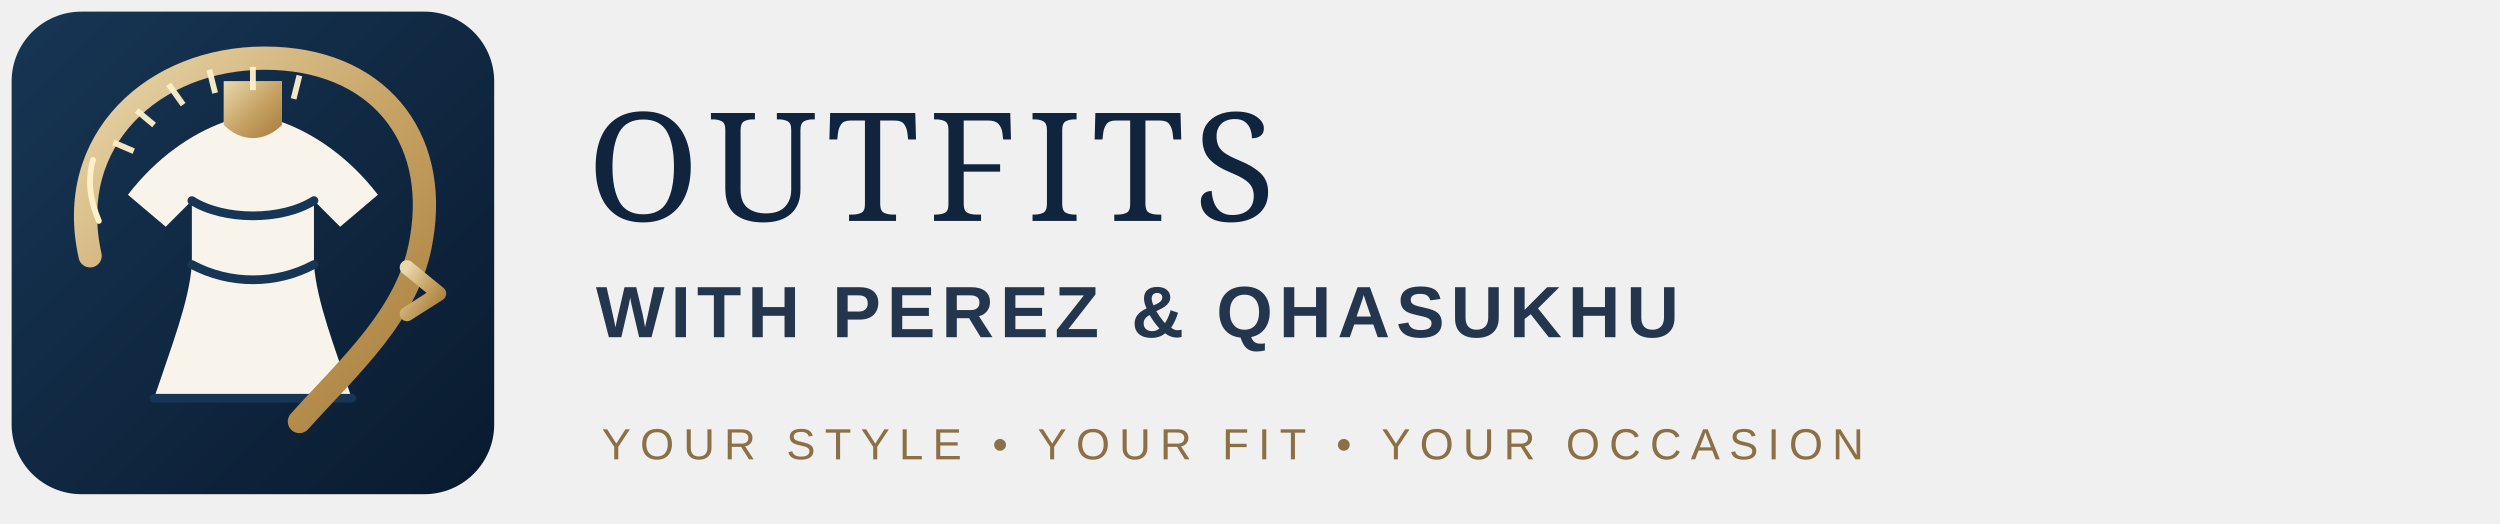
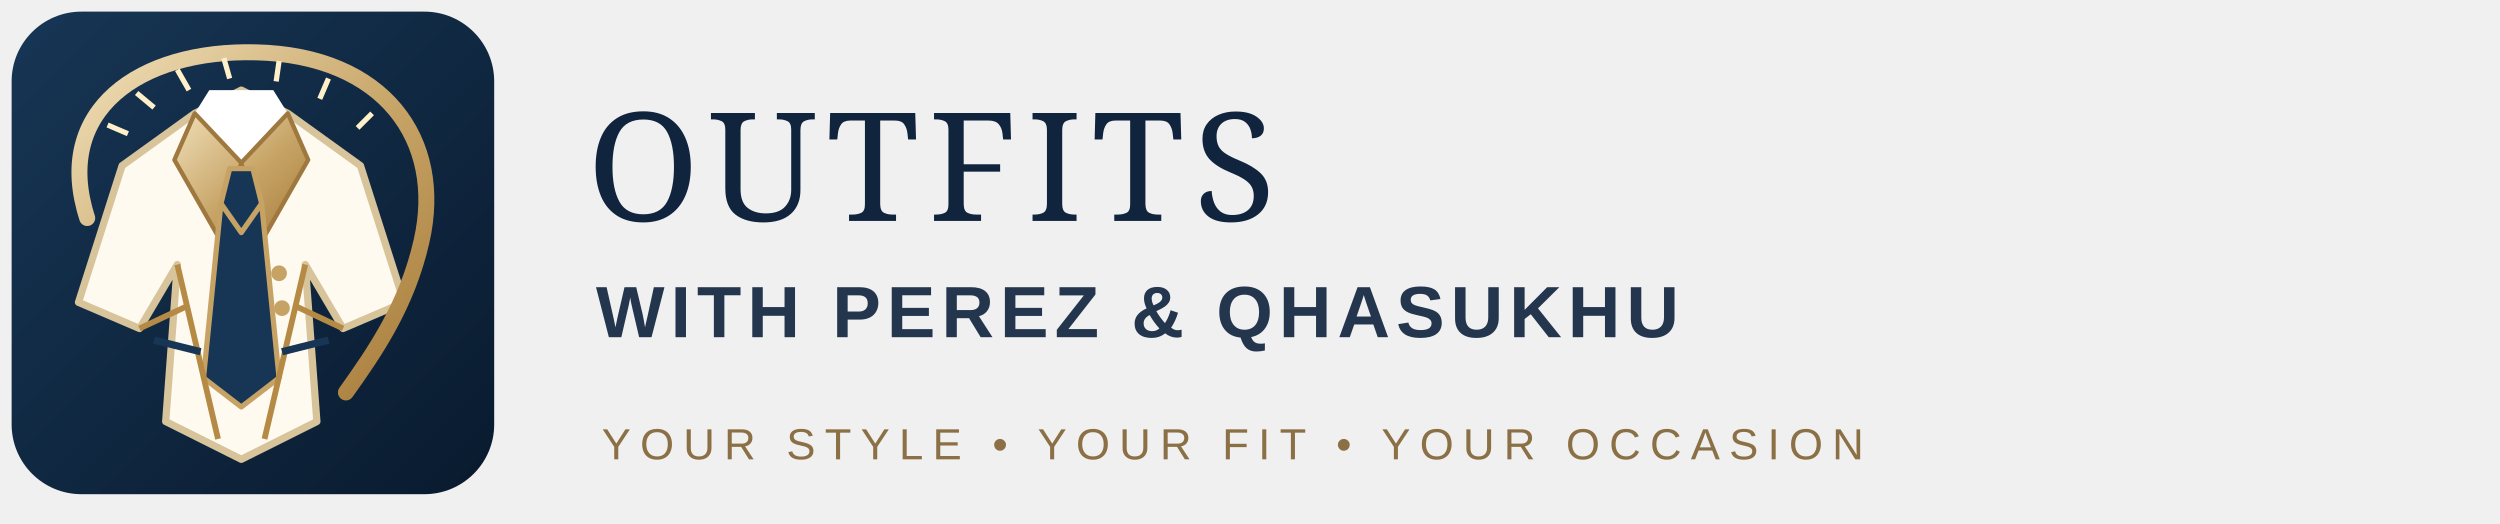
<svg xmlns="http://www.w3.org/2000/svg" viewBox="0 0 860 180" role="img" aria-labelledby="title desc">
  <defs>
    <linearGradient id="gold" x1="0" y1="0" x2="1" y2="1">
-       <stop offset="0" stop-color="#ead8ad" />
-       <stop offset=".52" stop-color="#c6a365" />
+       <stop offset="0" stop-color="#f0dfb8" />
+       <stop offset=".55" stop-color="#c6a365" />
      <stop offset="1" stop-color="#a77c3b" />
    </linearGradient>
    <linearGradient id="navy" x1="0" y1="0" x2="1" y2="1">
      <stop offset="0" stop-color="#173655" />
      <stop offset="1" stop-color="#091a2e" />
    </linearGradient>
  </defs>
  <rect x="4" y="4" width="166" height="166" rx="24" fill="url(#navy)" />
-   <path d="M77 28 L77 42 C66 46 54 54 44 67 L57 78 L66 69 L66 91 C65 104 59 119 53 137 L121 137 C115 119 109 104 108 91 L108 69 L117 78 L130 67 C120 54 108 46 97 42 L97 28 Z" fill="#fffaf0" opacity=".97" />
-   <path d="M77 28 L97 28 L97 43 C91 49 83 49 77 43 Z" fill="url(#gold)" />
-   <path d="M66 69 C77 76 97 76 108 69 M66 91 C79 98 95 98 108 91 M53 137 H121" fill="none" stroke="#173655" stroke-width="3" stroke-linecap="round" />
-   <path d="M31 88 C22 48 53 20 91 20 C130 20 151 47 145 82 C141 108 120 126 103 145" fill="none" stroke="url(#gold)" stroke-width="8" stroke-linecap="round" />
-   <path d="M34 76 C31 69 30 62 32 55" fill="none" stroke="#fff0c9" stroke-width="2" stroke-linecap="round" />
-   <path d="M140 92 L151 101 L140 108" fill="none" stroke="url(#gold)" stroke-width="5" stroke-linecap="round" stroke-linejoin="round" />
-   <g stroke="#fff0c9" stroke-width="2" opacity=".95">
-     <path d="M39 49l7 3 M47 38l6 5 M58 29l5 7 M72 24l2 8 M87 23v8 M103 26l-2 8" />
+   <path d="M83 31 L67 39 L42 57 L27 104 L48 113 L61 91 L57 145 L83 158 L109 145 L105 91 L118 113 L139 104 L124 57 L99 39 Z" fill="#fffaf0" stroke="#d8c49a" stroke-width="2.5" stroke-linejoin="round" />
+   <path d="M67 39 L83 56 L99 39 L94 31 L72 31 Z" fill="#ffffff" />
+   <path d="M67 39 L83 56 L76 83 L60 55 Z M99 39 L83 56 L90 83 L106 55 Z" fill="url(#gold)" stroke="#9e783e" stroke-width="1.5" stroke-linejoin="round" />
+   <path d="M79 58 L87 58 L90 70 L83 80 L76 70 Z M83 80 L90 70 L96 130 L83 140 L70 130 L76 70 Z" fill="#173655" stroke="#c6a365" stroke-width="1.8" stroke-linejoin="round" />
+   <path d="M48 113 L65 105 M118 113 L101 105 M61 91 L75 151 M105 91 L91 151" fill="none" stroke="#b58a45" stroke-width="2" />
+   <path d="M53 117 L69 121 M97 121 L113 117" stroke="#173655" stroke-width="2.5" />
+   <circle cx="96" cy="94" r="2.7" fill="#c6a365" />
+   <circle cx="97" cy="106" r="2.7" fill="#c6a365" />
+   <path d="M30 75 C18 38 48 17 88 18 C132 19 153 48 145 83 C140 105 129 121 119 135" fill="none" stroke="url(#gold)" stroke-width="5.5" stroke-linecap="round" />
+   <g stroke="#fff0c9" stroke-width="1.8">
+     <path d="M37 43l7 3 M47 32l6 5 M61 24l4 7 M77 20l2 7 M96 21l-1 7 M113 27l-3 7 M128 39l-5 5" />
  </g>
  <text x="202" y="76" font-family="Georgia,serif" font-size="52" letter-spacing="3.2" fill="#10243d">OUTFITS</text>
  <text x="205" y="116" font-family="Arial,sans-serif" font-size="25" font-weight="700" letter-spacing="2.1" fill="#24364d">WITH PEREZ &amp; QHASUKHU</text>
  <path d="M205 132 H824" stroke="url(#gold)" stroke-width="2" />
  <text x="207" y="158" font-family="Arial,sans-serif" font-size="15" letter-spacing="3.2" fill="#8b7046">YOUR STYLE • YOUR FIT • YOUR OCCASION</text>
</svg>
